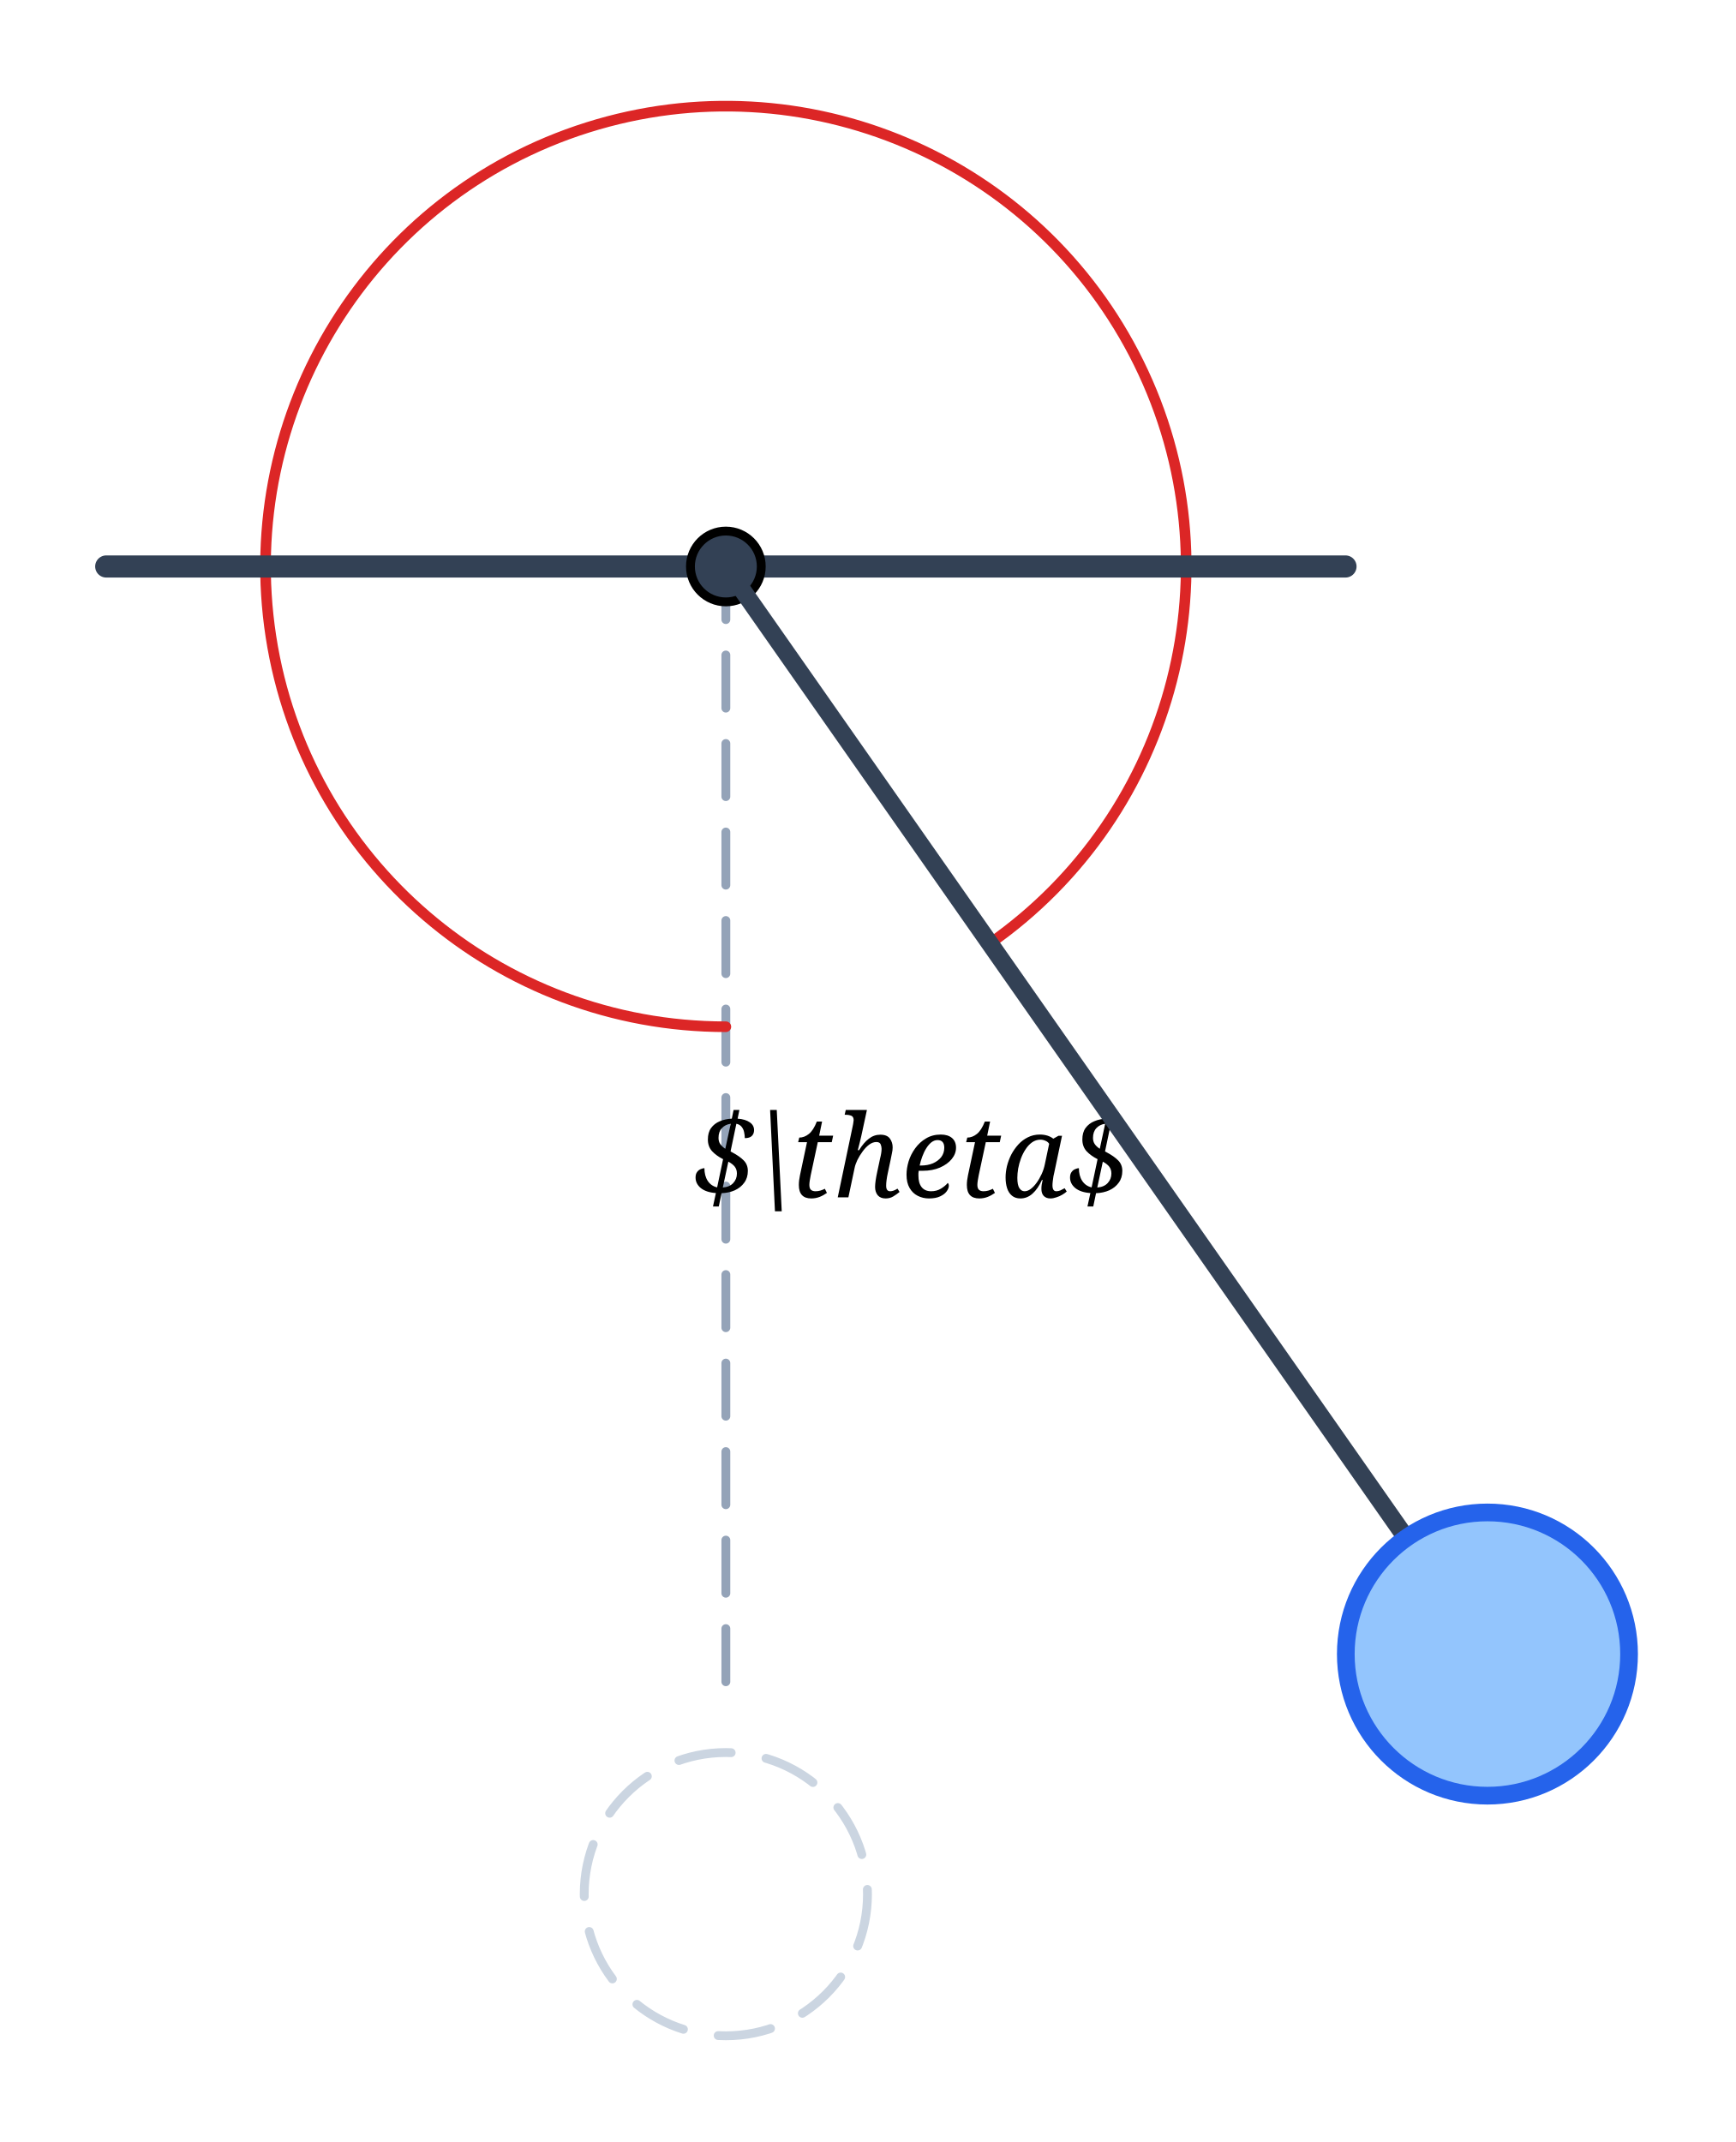
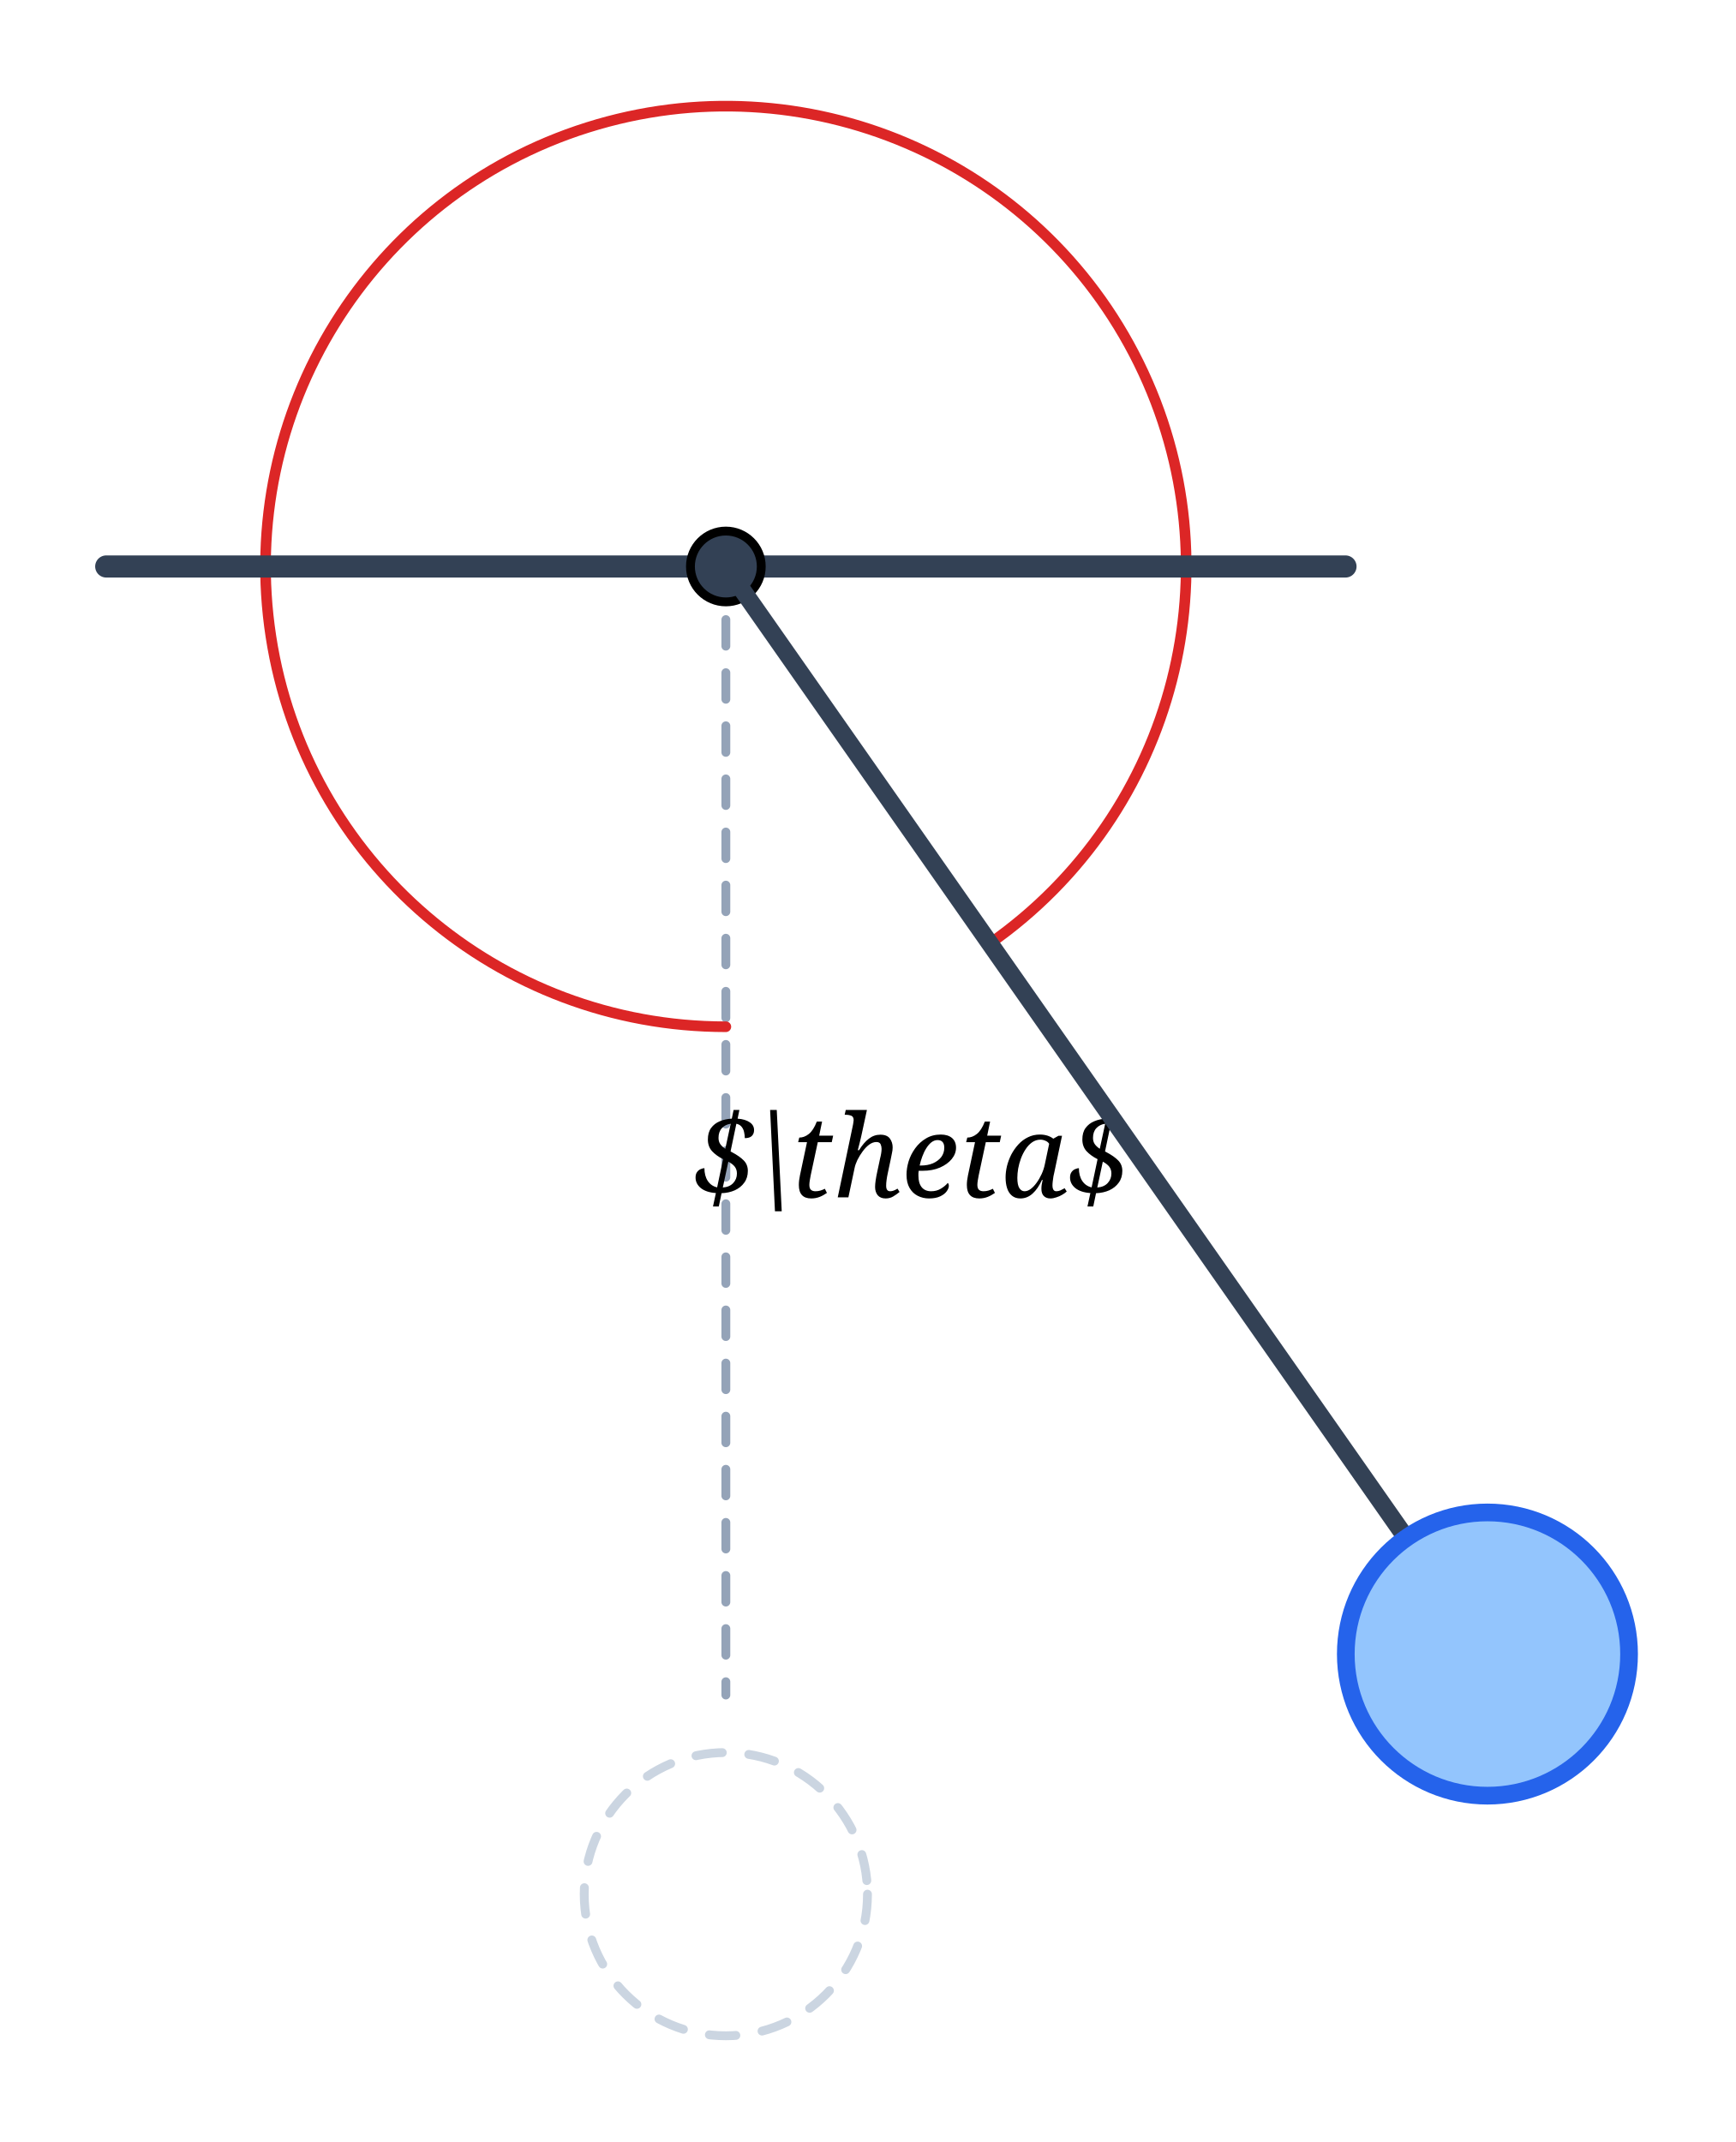
<svg xmlns="http://www.w3.org/2000/svg" width="196.036" height="242" viewBox="98 -24 196.036 242">
-   <line x1="180" y1="40" x2="180" y2="167.5" stroke="#94a3b8" stroke-width="1" stroke-opacity="1" stroke-dasharray="6 4" stroke-linecap="round" stroke-linejoin="round" fill="none" fill-opacity="1" opacity="1" />
+   <line x1="180" y1="40" x2="180" y2="167.5" stroke="#94a3b8" stroke-width="1" stroke-opacity="1" stroke-dasharray="3 3" stroke-linecap="round" stroke-linejoin="round" fill="none" fill-opacity="1" opacity="1" />
  <path d="M 180 92 A 52 52 0 1 1 209.826 82.596" stroke="#dc2626" stroke-width="1.2" stroke-opacity="1" stroke-linecap="round" stroke-linejoin="round" fill="none" fill-opacity="1" opacity="1" />
  <text text-anchor="middle" dominant-baseline="middle" x="201.049" y="106.76" font-family="serif" font-size="13" font-style="italic" fill="#000">$\theta$</text>
  <line x1="110" y1="40" x2="250" y2="40" stroke="#334155" stroke-width="2.5" stroke-opacity="1" stroke-linecap="round" stroke-linejoin="round" fill="none" fill-opacity="1" opacity="1" />
  <circle r="4" stroke="#000000" stroke-width="1" stroke-opacity="1" stroke-linecap="round" stroke-linejoin="round" fill="#334155" fill-opacity="1" opacity="1" cx="180" cy="40" />
  <line x1="180" y1="40" x2="266.036" y2="162.873" stroke="#334155" stroke-width="2" stroke-opacity="1" stroke-linecap="round" stroke-linejoin="round" fill="none" fill-opacity="1" opacity="1" />
  <circle r="16" stroke="#2563eb" stroke-width="2" stroke-opacity="1" stroke-linecap="round" stroke-linejoin="round" fill="#93c5fd" fill-opacity="1" opacity="1" cx="266.036" cy="162.873" />
-   <circle r="16" stroke="#cbd5e1" stroke-width="1" stroke-opacity="1" stroke-dasharray="6 4" stroke-linecap="round" stroke-linejoin="round" fill="none" fill-opacity="1" opacity="1" cx="180" cy="190" />
+   <circle r="16" stroke="#cbd5e1" stroke-width="1" stroke-opacity="1" stroke-dasharray="3 3" stroke-linecap="round" stroke-linejoin="round" fill="none" fill-opacity="1" opacity="1" cx="180" cy="190" />
</svg>
